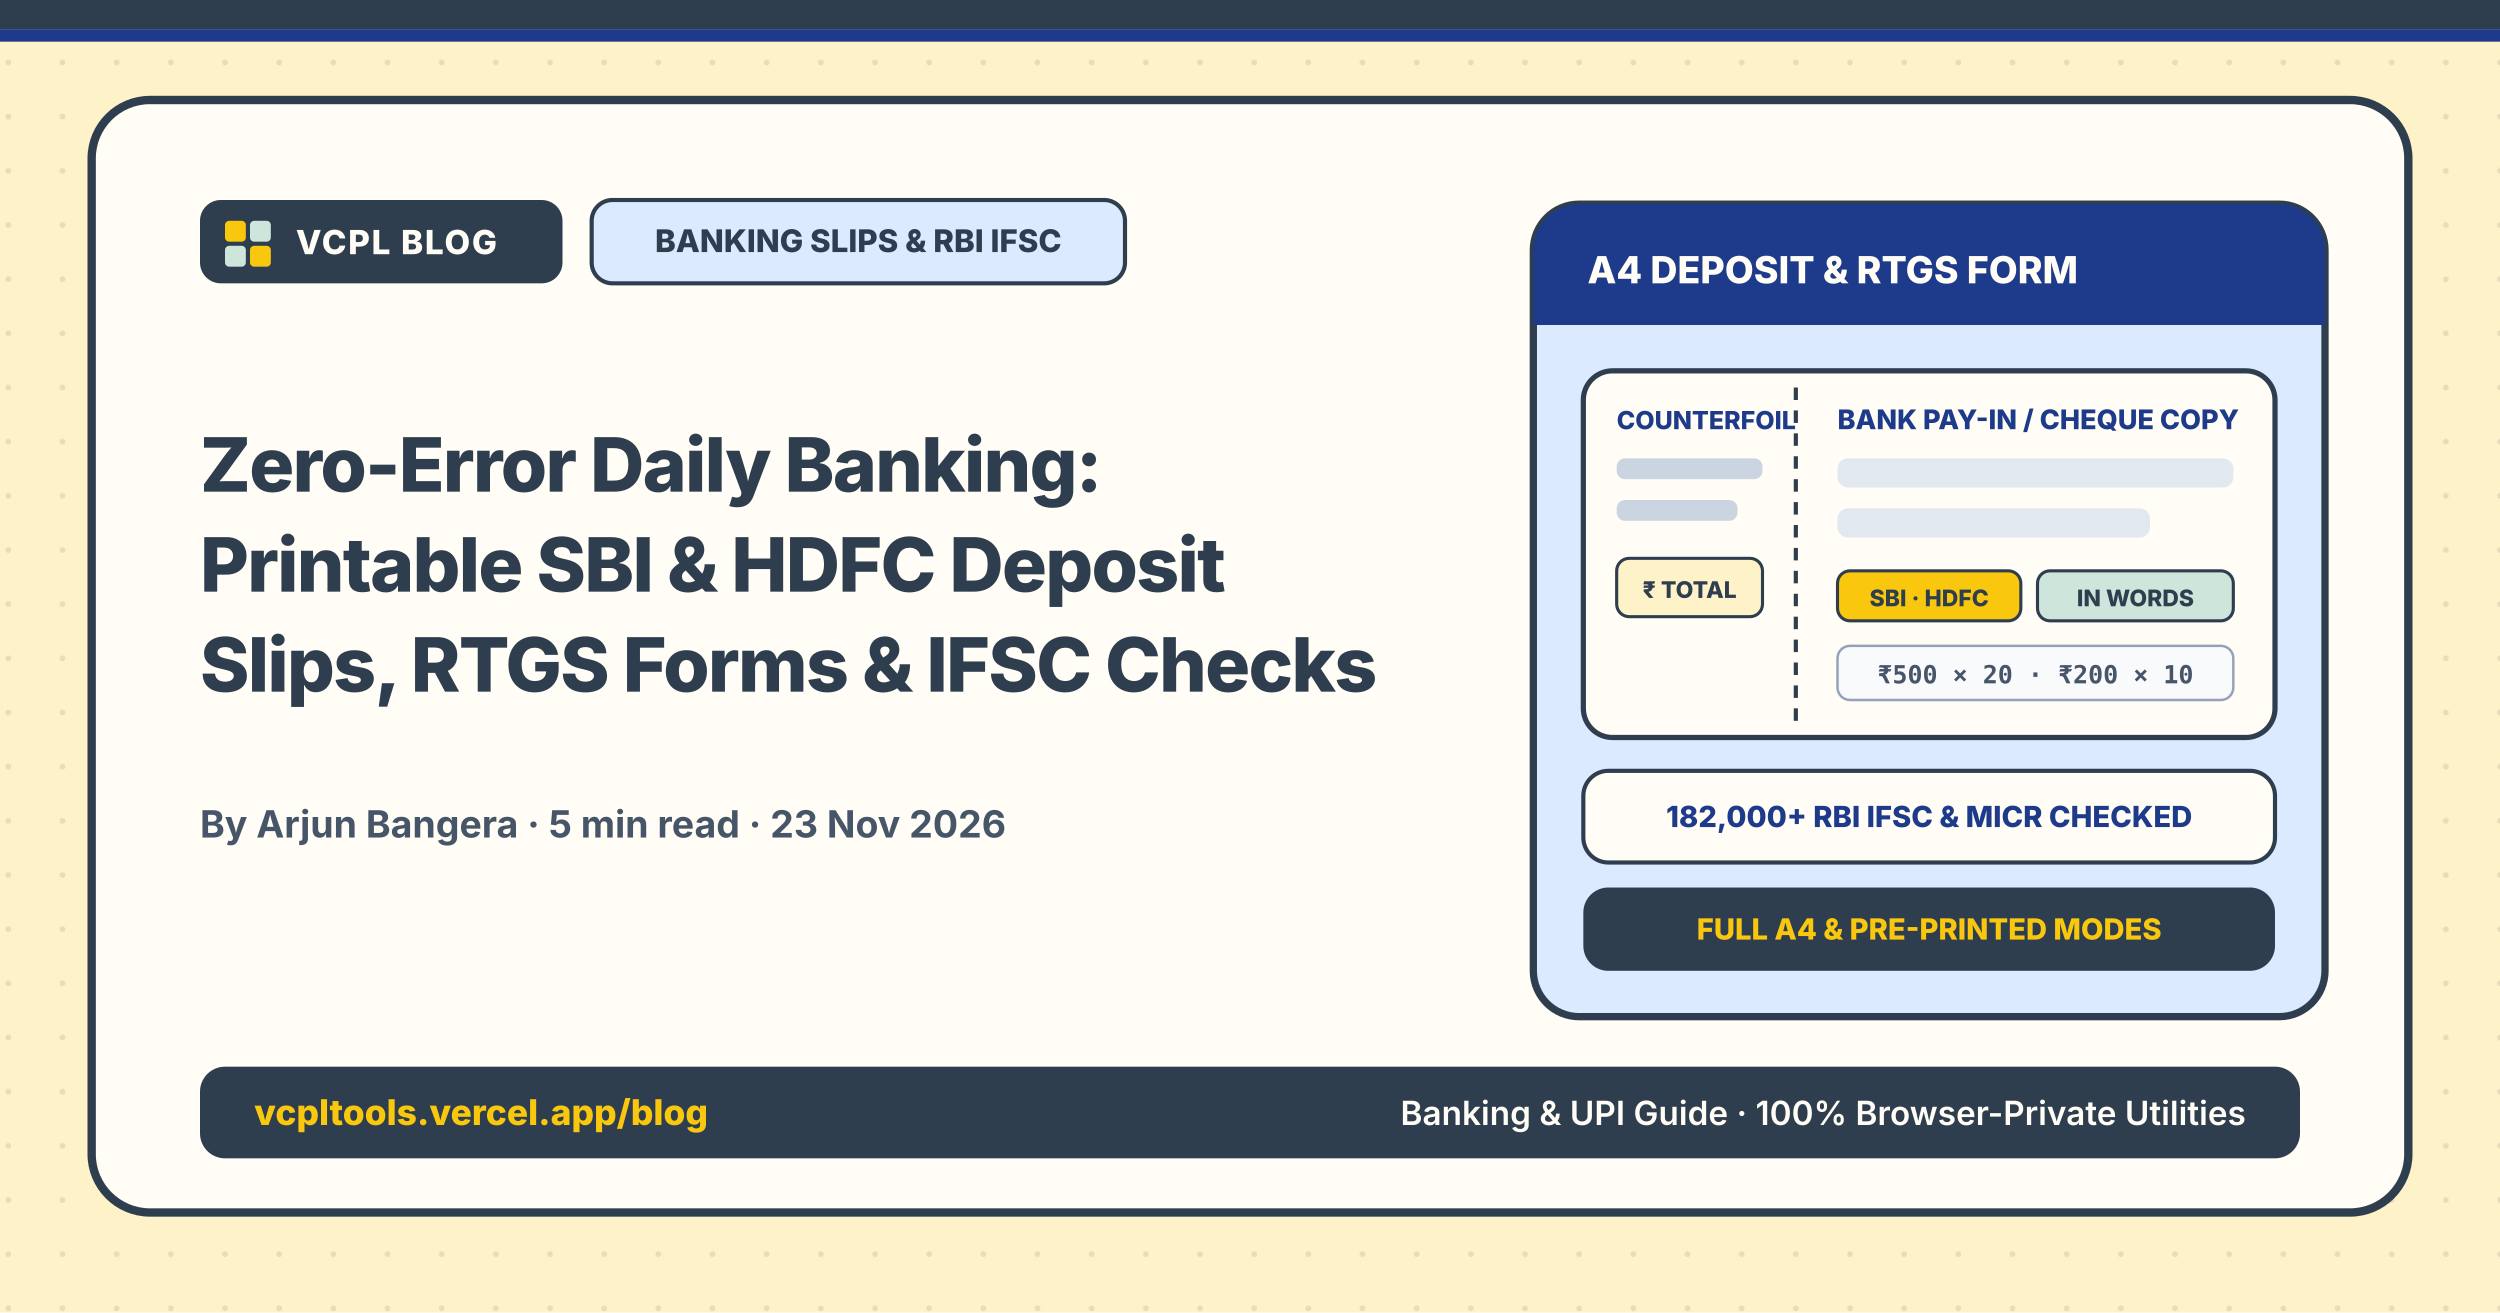
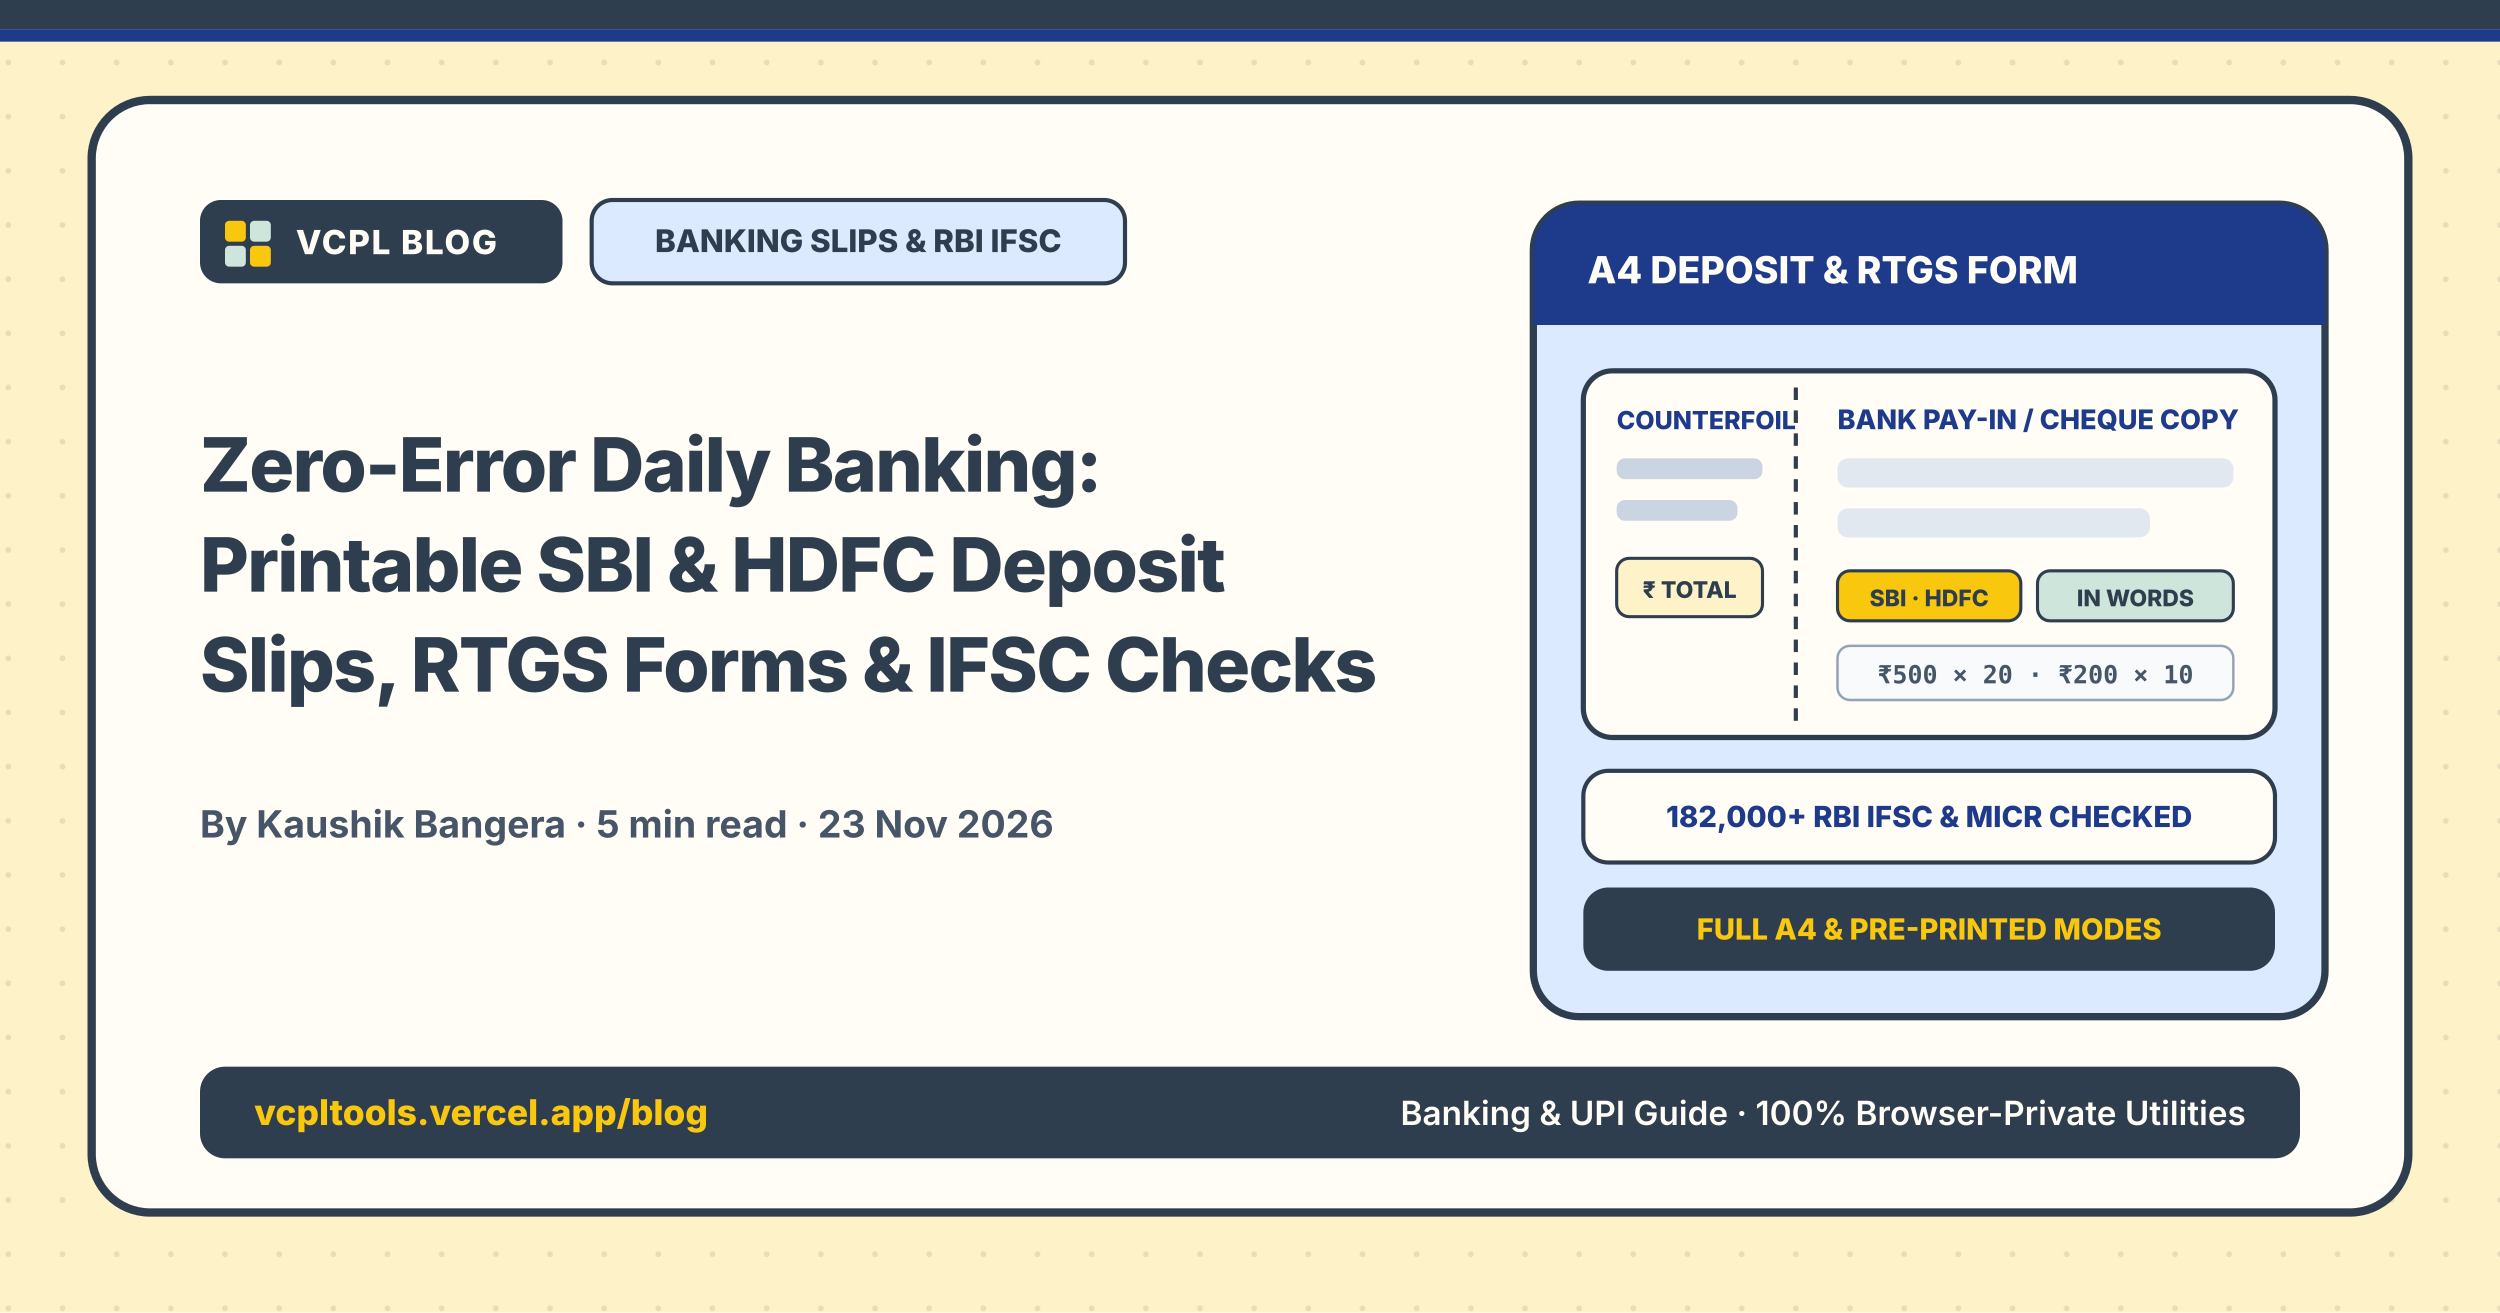
<svg xmlns="http://www.w3.org/2000/svg" viewBox="0 0 1200 630" width="1200" height="630">
  <defs>
    <pattern id="vcpl-blog-dots" width="26" height="26" patternUnits="userSpaceOnUse">
      <circle cx="4" cy="4" r="1.4" fill="#2F3E4E" fill-opacity="0.11" />
    </pattern>
  </defs>
  <rect width="1200" height="630" fill="#FEF2C8" />
  <rect width="1200" height="630" fill="url(#vcpl-blog-dots)" />
  <rect x="0" y="0" width="1200" height="14" fill="#2F3E4E" />
  <rect x="0" y="14" width="1200" height="6" fill="#1E3A8A" />
  <rect x="44" y="48" width="1112" height="534" rx="28" fill="#FFFDF5" stroke="#2F3E4E" stroke-width="4" />
  <rect x="96" y="96" width="174" height="40" rx="10" fill="#2F3E4E" />
  <rect x="108" y="106" width="10" height="10" rx="2" fill="#F9C80E" />
  <rect x="120" y="106" width="10" height="10" rx="2" fill="#CEE5DC" />
  <rect x="108" y="118" width="10" height="10" rx="2" fill="#CEE5DC" />
  <rect x="120" y="118" width="10" height="10" rx="2" fill="#F9C80E" />
  <text x="142" y="122" fill="#FFFDF5" font-family="system-ui, -apple-system, sans-serif" font-weight="800" font-size="16" letter-spacing="0.8">VCPL BLOG</text>
  <rect x="284" y="96" width="256" height="40" rx="10" fill="#DBEAFE" stroke="#2F3E4E" stroke-width="2" />
  <text x="412" y="121" text-anchor="middle" fill="#2F3E4E" font-family="system-ui, -apple-system, sans-serif" font-weight="800" font-size="15">BANKING SLIPS &amp; RBI IFSC</text>
  <text x="96" y="236" fill="#2F3E4E" font-family="system-ui, -apple-system, sans-serif" font-weight="800" font-size="36" letter-spacing="-0.8">Zero-Error Daily Banking:</text>
  <text x="96" y="284" fill="#2F3E4E" font-family="system-ui, -apple-system, sans-serif" font-weight="800" font-size="36" letter-spacing="-0.8">Printable SBI &amp; HDFC Deposit</text>
  <text x="96" y="332" fill="#2F3E4E" font-family="system-ui, -apple-system, sans-serif" font-weight="800" font-size="36" letter-spacing="-0.8">Slips, RTGS Forms &amp; IFSC Checks</text>
-   <text x="96" y="402" fill="#475569" font-family="system-ui, -apple-system, sans-serif" font-weight="700" font-size="18">By Arjun Bangera · 5 min read · 23 Nov 2026</text>
+   <text x="96" y="402" fill="#475569" font-family="system-ui, -apple-system, sans-serif" font-weight="700" font-size="18">By Kaushik Bangera · 5 min read · 23 Nov 2026</text>
  <g transform="translate(736, 98)">
    <rect x="0" y="0" width="380" height="390" rx="22" fill="#DBEAFE" stroke="#2F3E4E" stroke-width="3.5" />
    <rect x="0" y="0" width="380" height="58" rx="22" fill="#1E3A8A" />
    <rect x="0" y="34" width="380" height="24" fill="#1E3A8A" />
    <text x="26" y="38" fill="#FFFDF5" font-family="system-ui, -apple-system, sans-serif" font-weight="800" font-size="18">A4 DEPOSIT &amp; RTGS FORM</text>
    <rect x="24" y="80" width="332" height="176" rx="14" fill="#FFFDF5" stroke="#2F3E4E" stroke-width="2.5" />
    <line x1="126" y1="88" x2="126" y2="248" stroke="#2F3E4E" stroke-width="2" stroke-dasharray="6 5" />
    <text x="40" y="108" fill="#1E3A8A" font-family="system-ui, -apple-system, sans-serif" font-weight="800" font-size="12">COUNTERFOIL</text>
    <rect x="40" y="122" width="70" height="10" rx="4" fill="#CBD5E1" />
    <rect x="40" y="142" width="58" height="10" rx="4" fill="#CBD5E1" />
    <rect x="40" y="170" width="70" height="28" rx="6" fill="#FEF2C8" stroke="#2F3E4E" stroke-width="1.5" />
    <text x="75" y="189" text-anchor="middle" fill="#2F3E4E" font-family="system-ui, -apple-system, sans-serif" font-weight="800" font-size="11">₹ TOTAL</text>
    <text x="146" y="108" fill="#1E3A8A" font-family="system-ui, -apple-system, sans-serif" font-weight="800" font-size="13">BANK PAY-IN / CHEQUE COPY</text>
    <rect x="146" y="122" width="190" height="14" rx="5" fill="#E2E8F0" />
    <rect x="146" y="146" width="150" height="14" rx="5" fill="#E2E8F0" />
    <rect x="146" y="176" width="88" height="24" rx="6" fill="#F9C80E" stroke="#2F3E4E" stroke-width="1.5" />
    <text x="190" y="193" text-anchor="middle" fill="#2F3E4E" font-family="system-ui, -apple-system, sans-serif" font-weight="800" font-size="11">SBI · HDFC</text>
    <rect x="242" y="176" width="94" height="24" rx="6" fill="#CEE5DC" stroke="#2F3E4E" stroke-width="1.5" />
    <text x="289" y="193" text-anchor="middle" fill="#2F3E4E" font-family="system-ui, -apple-system, sans-serif" font-weight="800" font-size="11">IN WORDS</text>
    <rect x="146" y="212" width="190" height="26" rx="6" fill="#F8FAFC" stroke="#94A3B8" stroke-width="1.2" />
    <text x="241" y="230" text-anchor="middle" fill="#475569" font-family="monospace" font-weight="700" font-size="12">₹500 × 20 · ₹200 × 10</text>
    <rect x="24" y="272" width="332" height="44" rx="12" fill="#FFFDF5" stroke="#2F3E4E" stroke-width="2" />
    <text x="190" y="299" text-anchor="middle" fill="#1E3A8A" font-family="system-ui, -apple-system, sans-serif" font-weight="800" font-size="14">182,000+ RBI IFSC &amp; MICR CHECKED</text>
    <rect x="24" y="328" width="332" height="40" rx="12" fill="#2F3E4E" />
    <text x="190" y="353" text-anchor="middle" fill="#F9C80E" font-family="system-ui, -apple-system, sans-serif" font-weight="800" font-size="14">FULL A4 &amp; PRE-PRINTED MODES</text>
  </g>
  <rect x="96" y="512" width="1008" height="44" rx="12" fill="#2F3E4E" />
  <text x="122" y="540" fill="#F9C80E" font-family="system-ui, -apple-system, sans-serif" font-weight="800" font-size="17">vcpltools.vercel.app/blog</text>
  <text x="1078" y="540" text-anchor="end" fill="#FFFDF5" font-family="system-ui, -apple-system, sans-serif" font-weight="600" font-size="16">Banking &amp; UPI Guide · 100% Browser-Private Utilities</text>
</svg>
